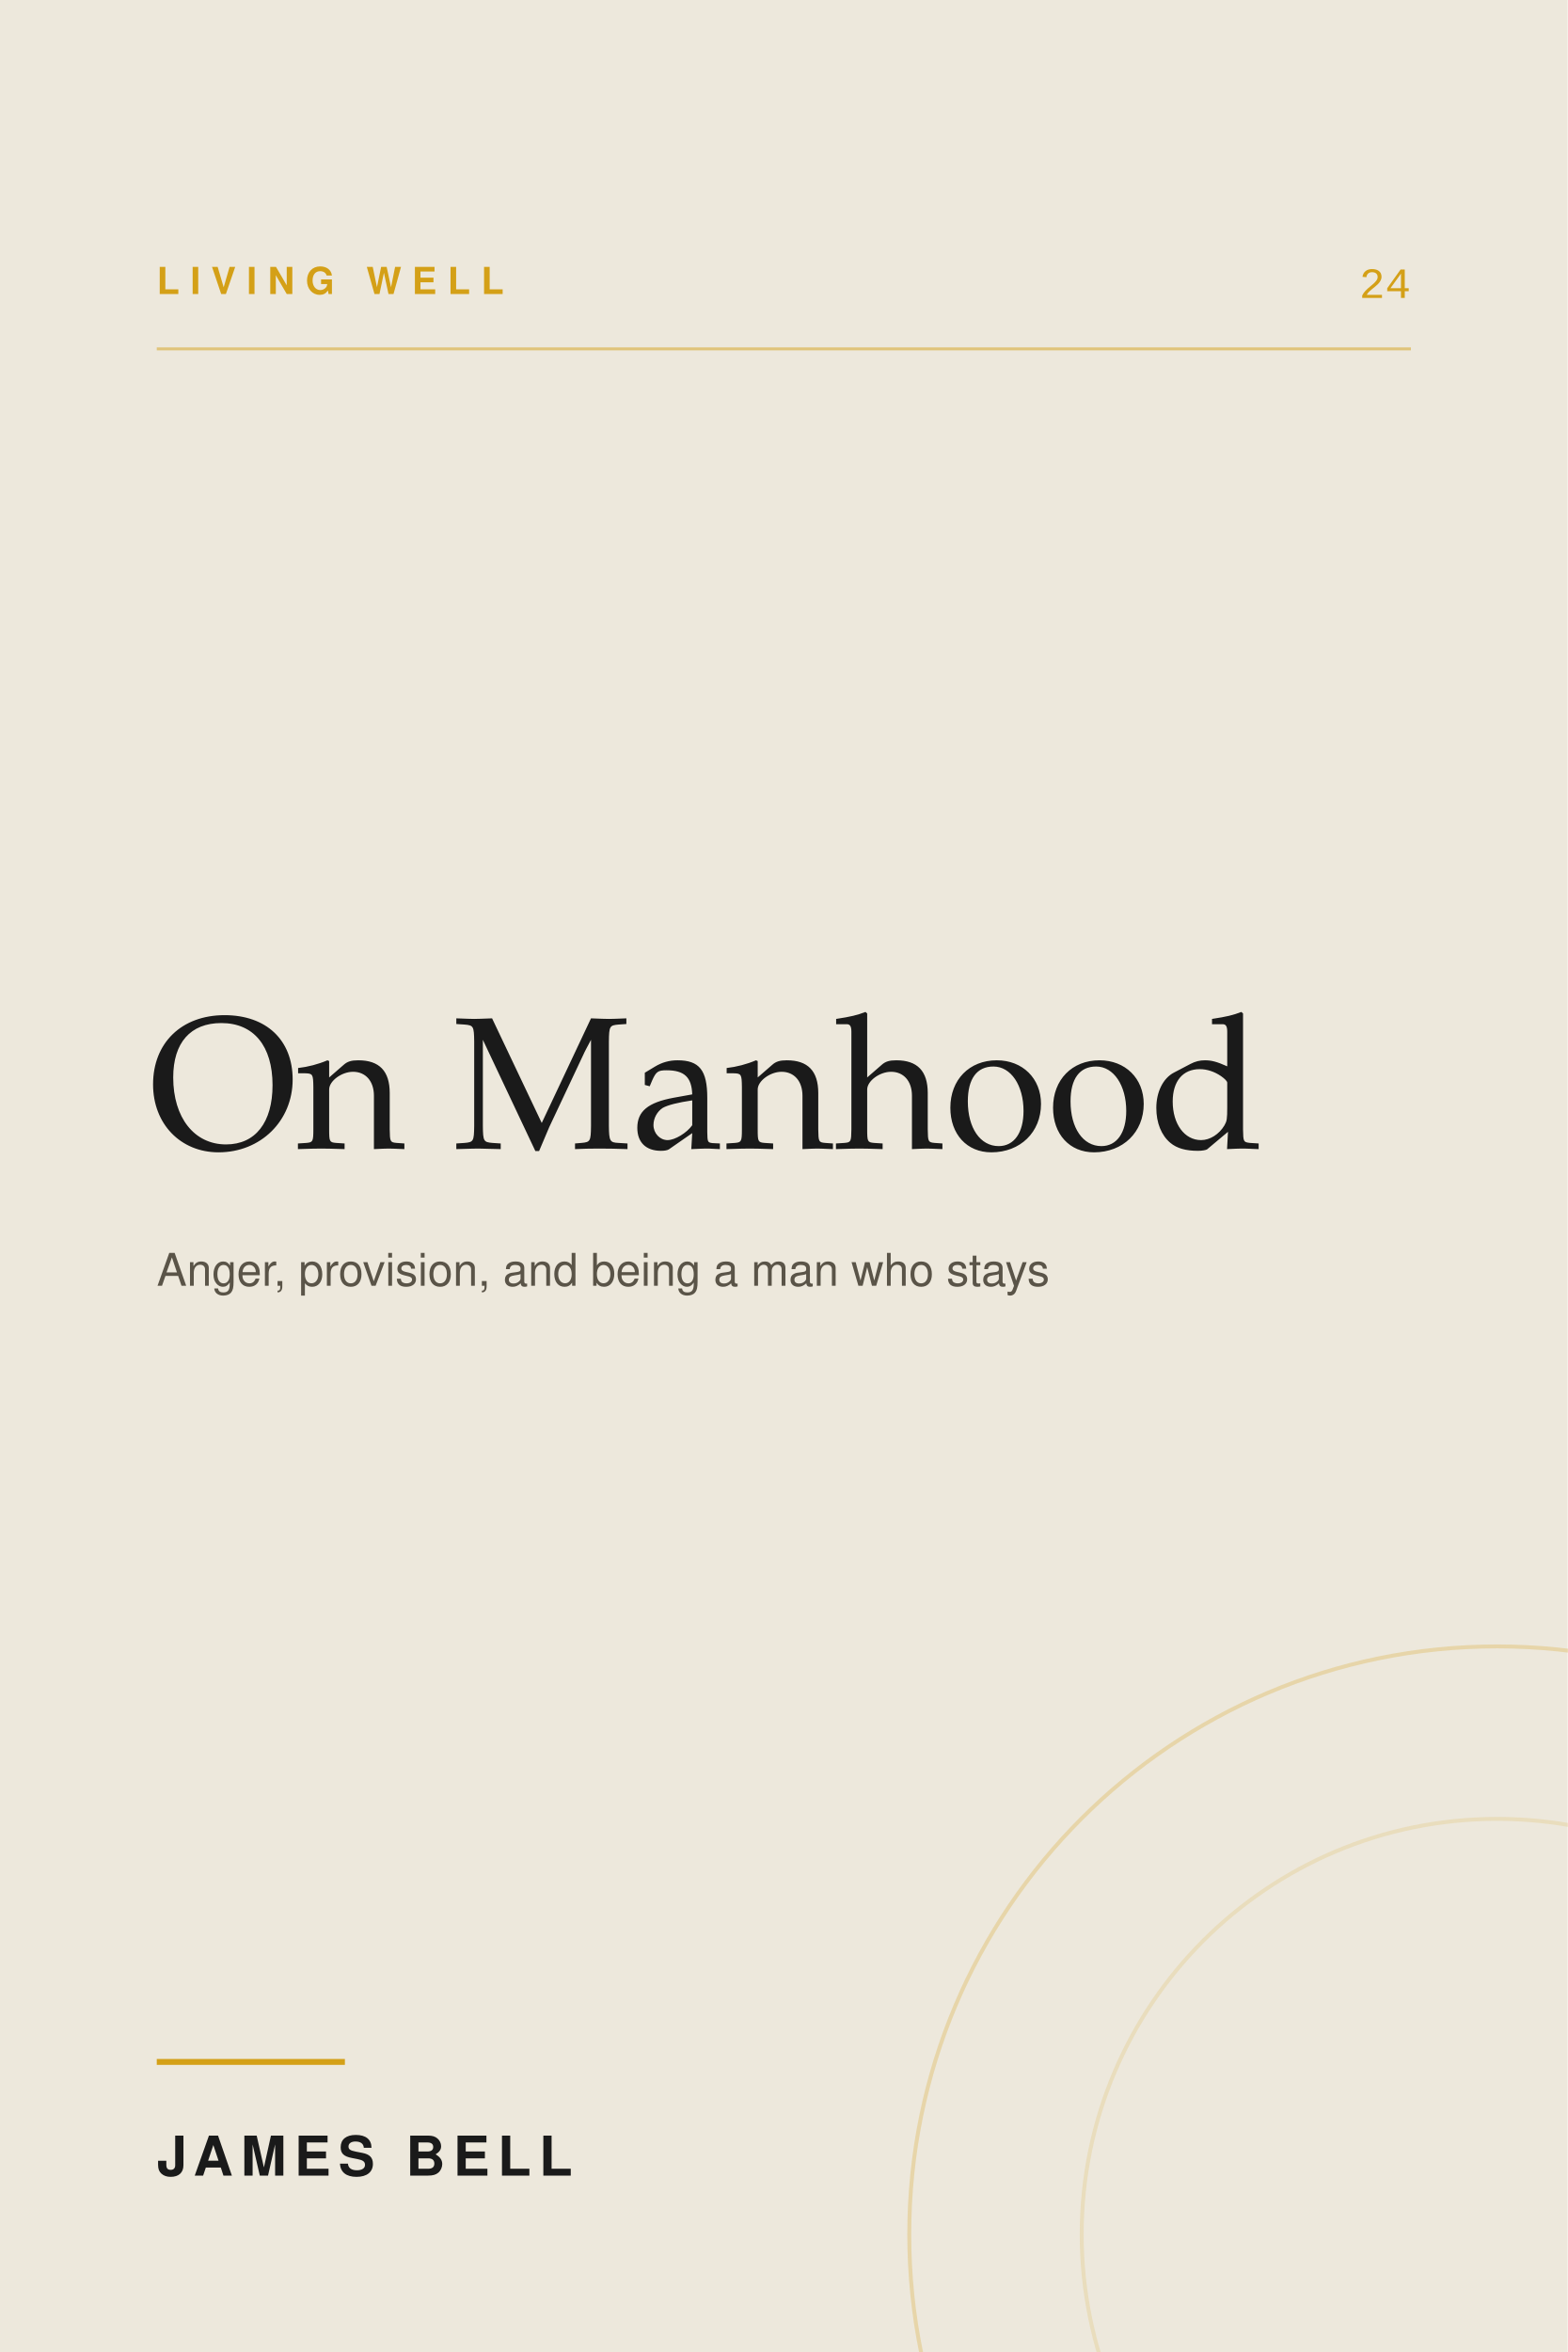
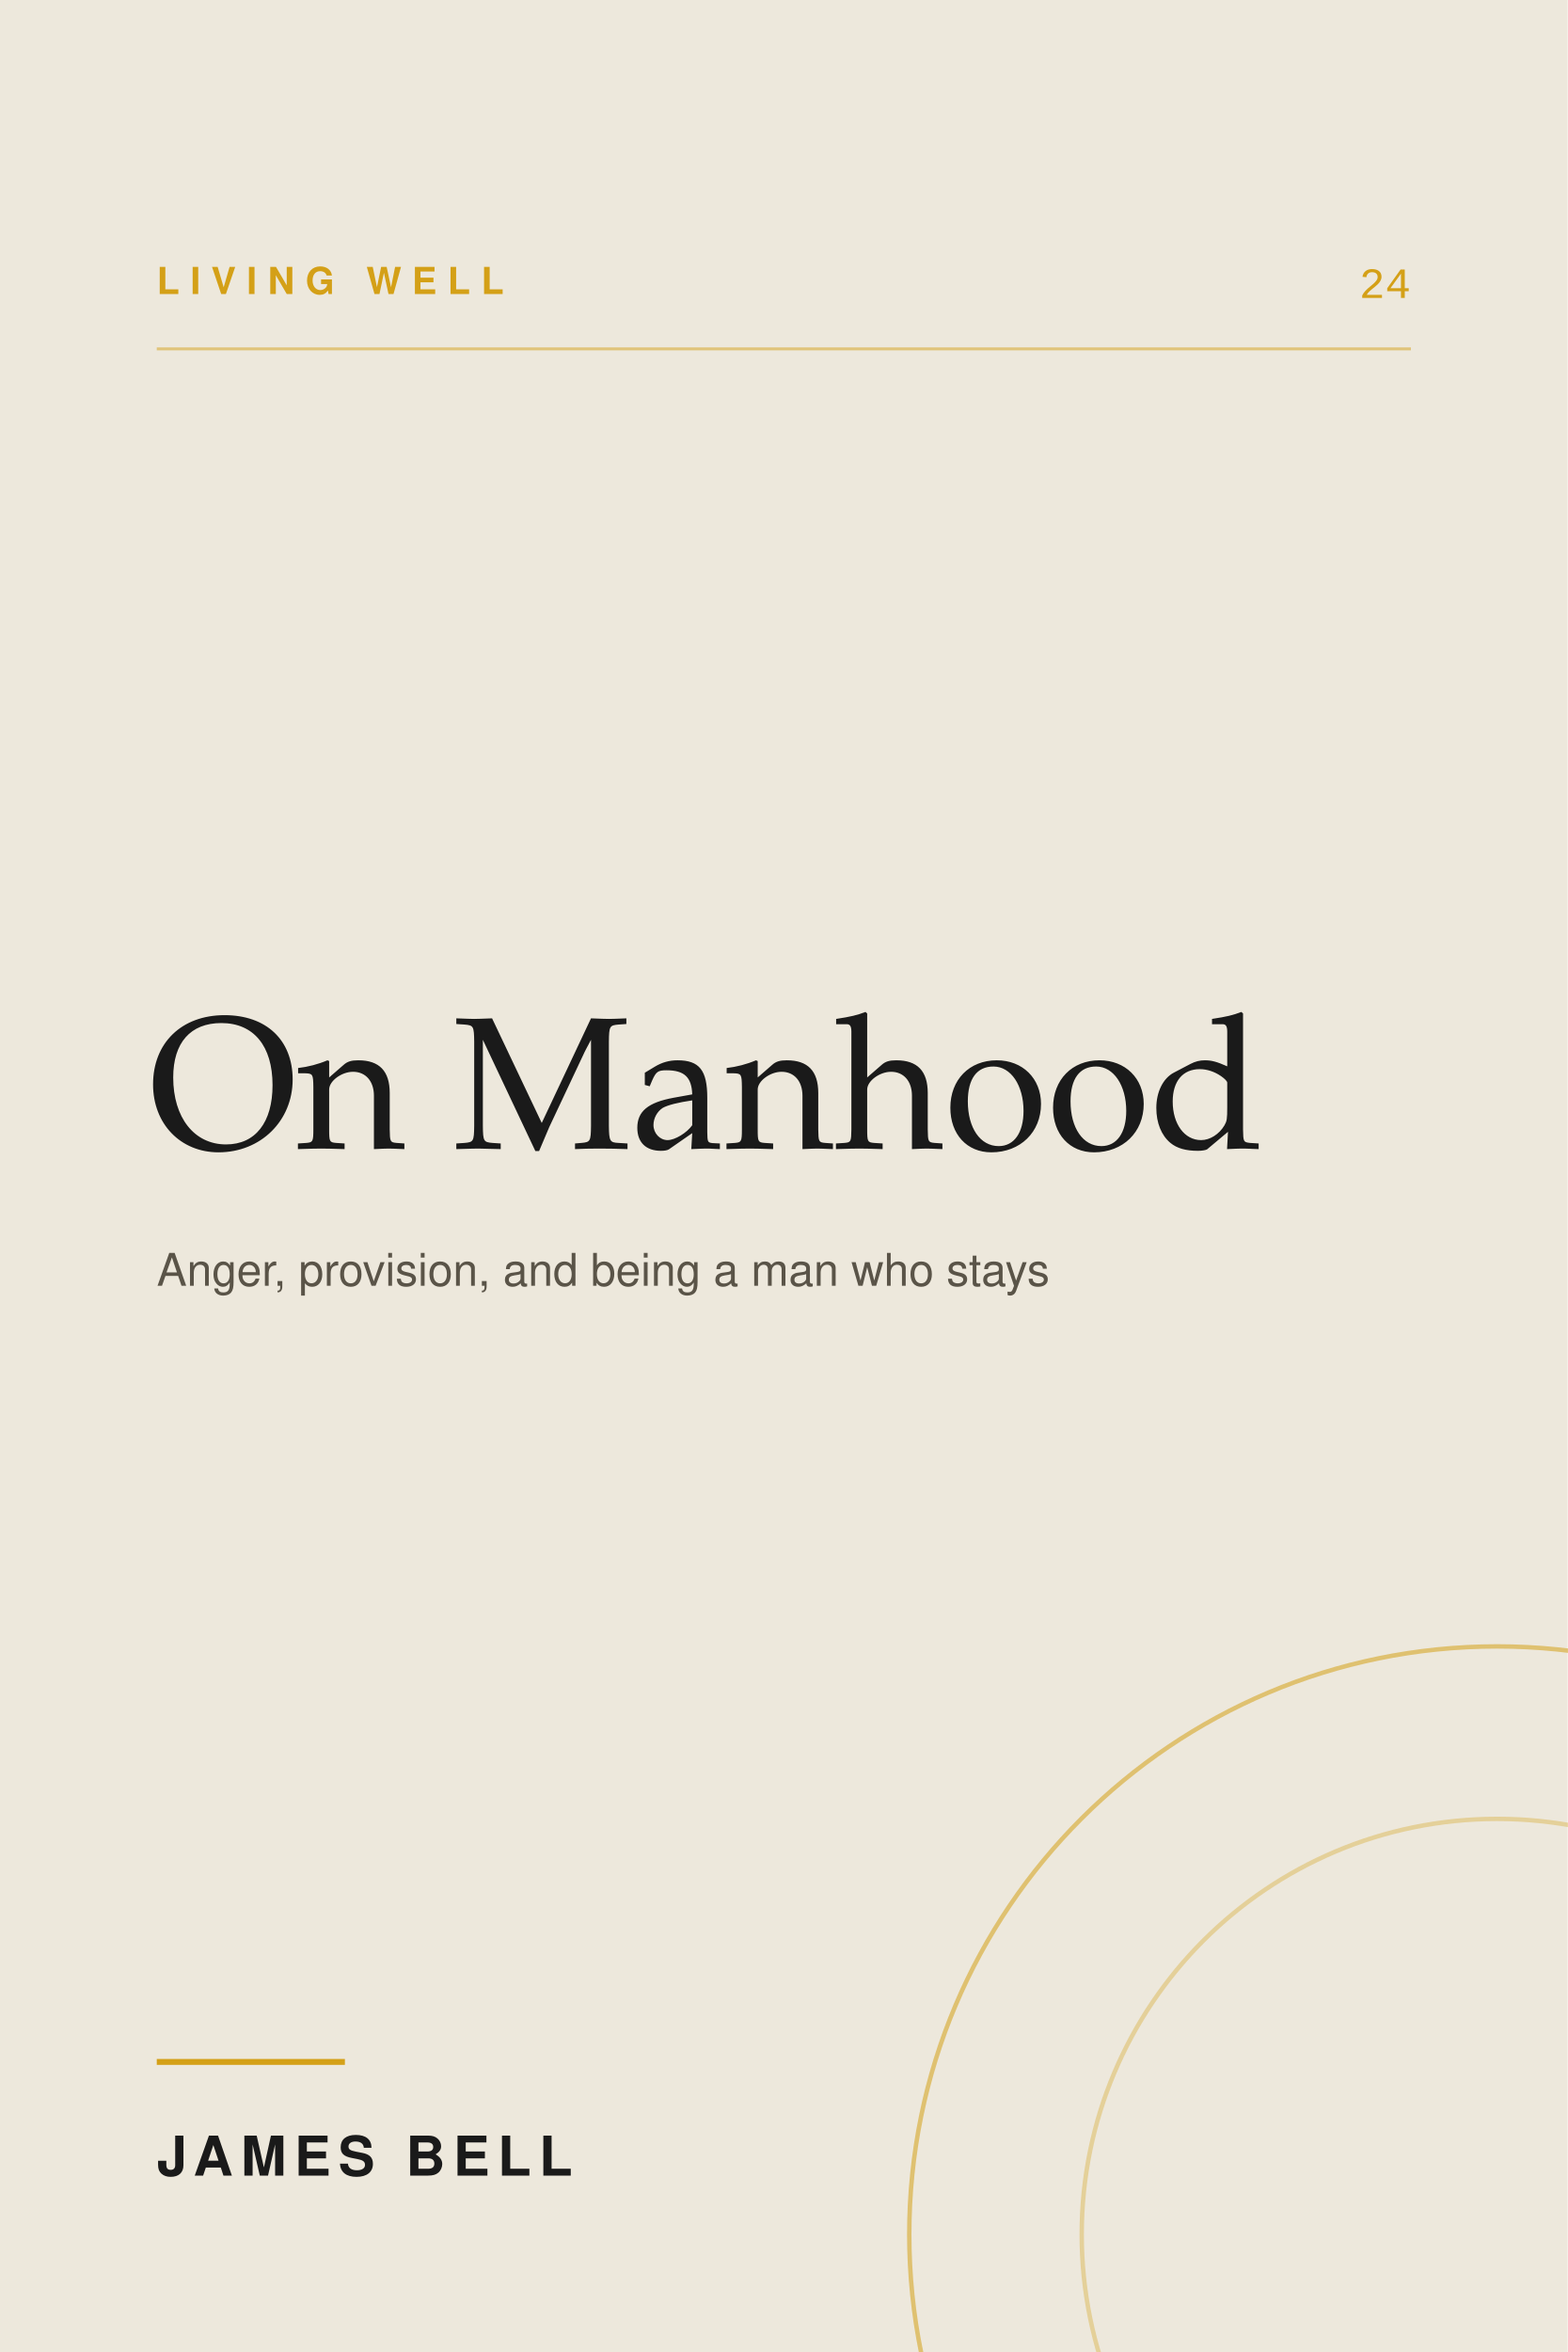
<svg xmlns="http://www.w3.org/2000/svg" width="800" height="1200" viewBox="0 0 800 1200" role="img" aria-label="On Manhood by James Bell">
  <rect width="800" height="1200" fill="#EDE8DC" />
-   <circle cx="764" cy="1140" r="300" fill="none" stroke="#D4A017" stroke-width="2" opacity="0.26" />
-   <circle cx="764" cy="1140" r="212" fill="none" stroke="#D4A017" stroke-width="2" opacity="0.16" />
+   <circle cx="764" cy="1140" r="300" fill="none" stroke="#D4A017" stroke-width="2.25" opacity="0.55" />
+   <circle cx="764" cy="1140" r="212" fill="none" stroke="#D4A017" stroke-width="2.25" opacity="0.34" />
  <text x="80" y="150" font-family="Helvetica, Arial, sans-serif" font-size="19" letter-spacing="5.5" font-weight="700" fill="#D4A017">LIVING WELL</text>
  <text x="720" y="152" text-anchor="end" font-family="'JetBrains Mono', 'Courier New', monospace" font-size="22" fill="#D4A017">24</text>
  <line x1="80" y1="178" x2="720" y2="178" stroke="#D4A017" stroke-width="1.5" opacity="0.5" />
  <text x="76" y="586" font-family="Palatino, 'Palatino Linotype', Georgia, serif" font-size="96" fill="#1A1A1A">On Manhood</text>
  <text x="80" y="656" font-family="Helvetica, Arial, sans-serif" font-size="23" fill="#5A5448">Anger, provision, and being a man who stays</text>
  <line x1="80" y1="1052" x2="176" y2="1052" stroke="#D4A017" stroke-width="3" />
  <text x="80" y="1110" font-family="Helvetica, Arial, sans-serif" font-size="28" letter-spacing="4" font-weight="700" fill="#1A1A1A">JAMES BELL</text>
</svg>
